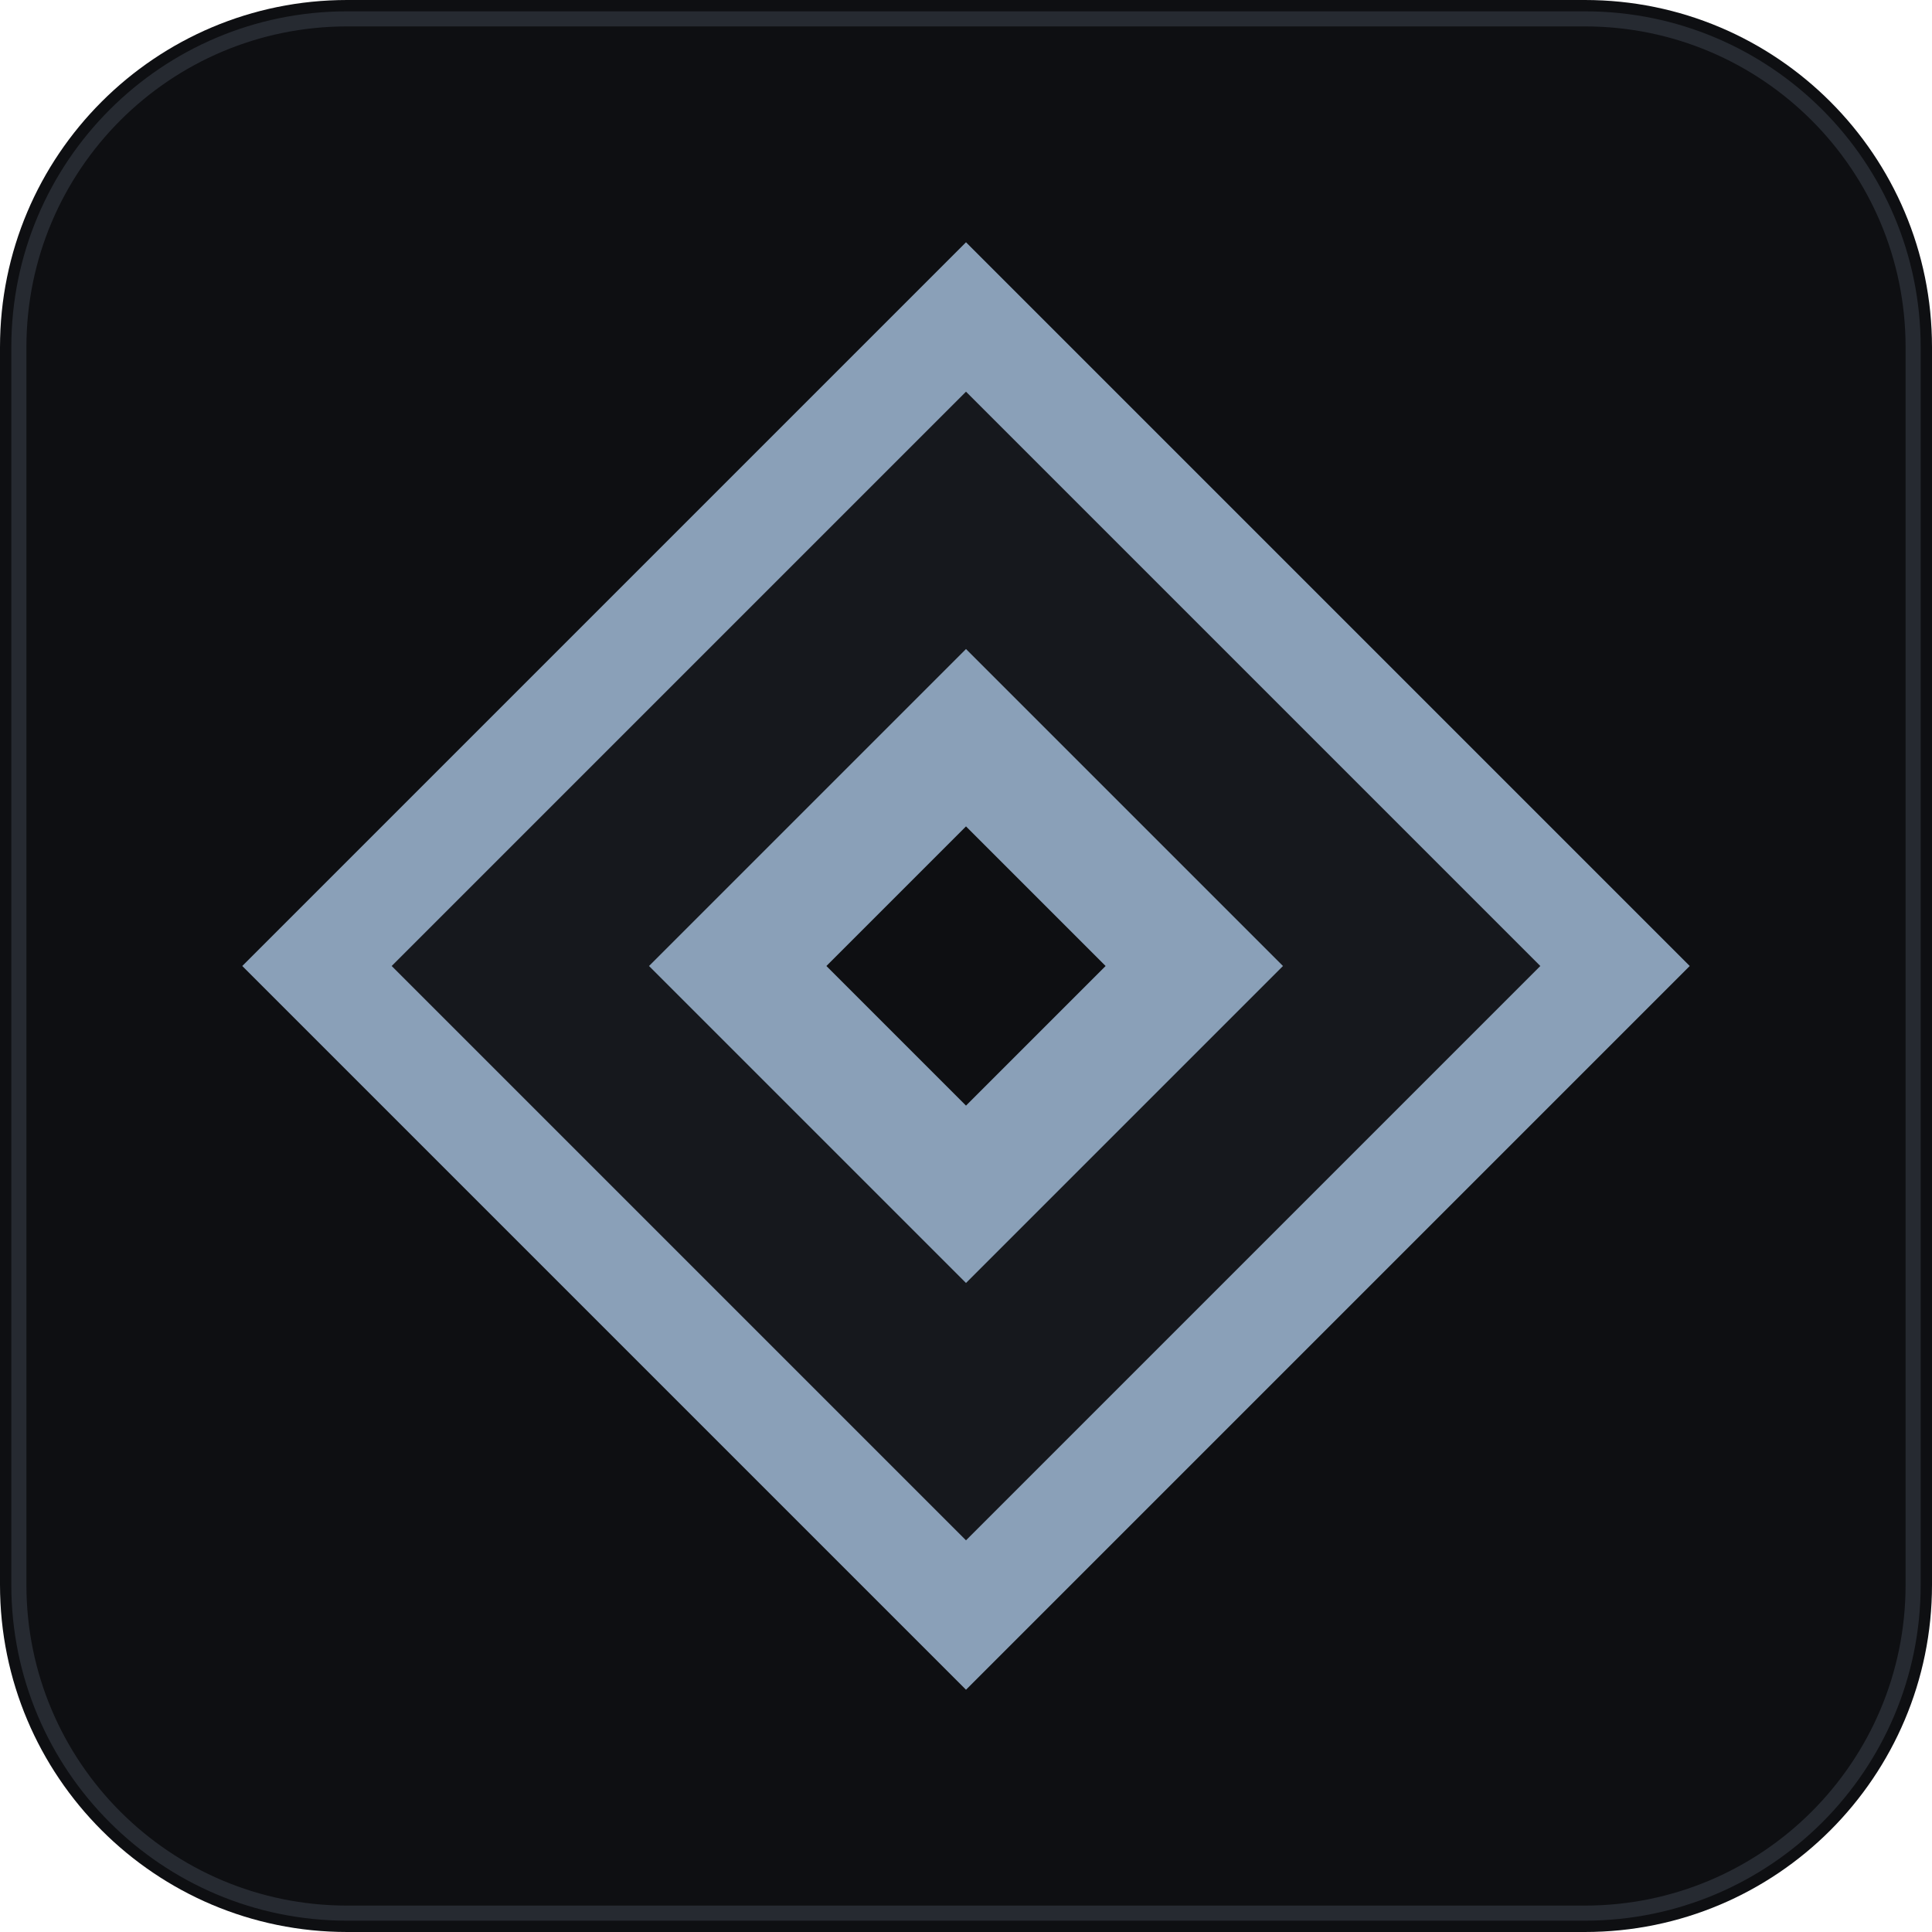
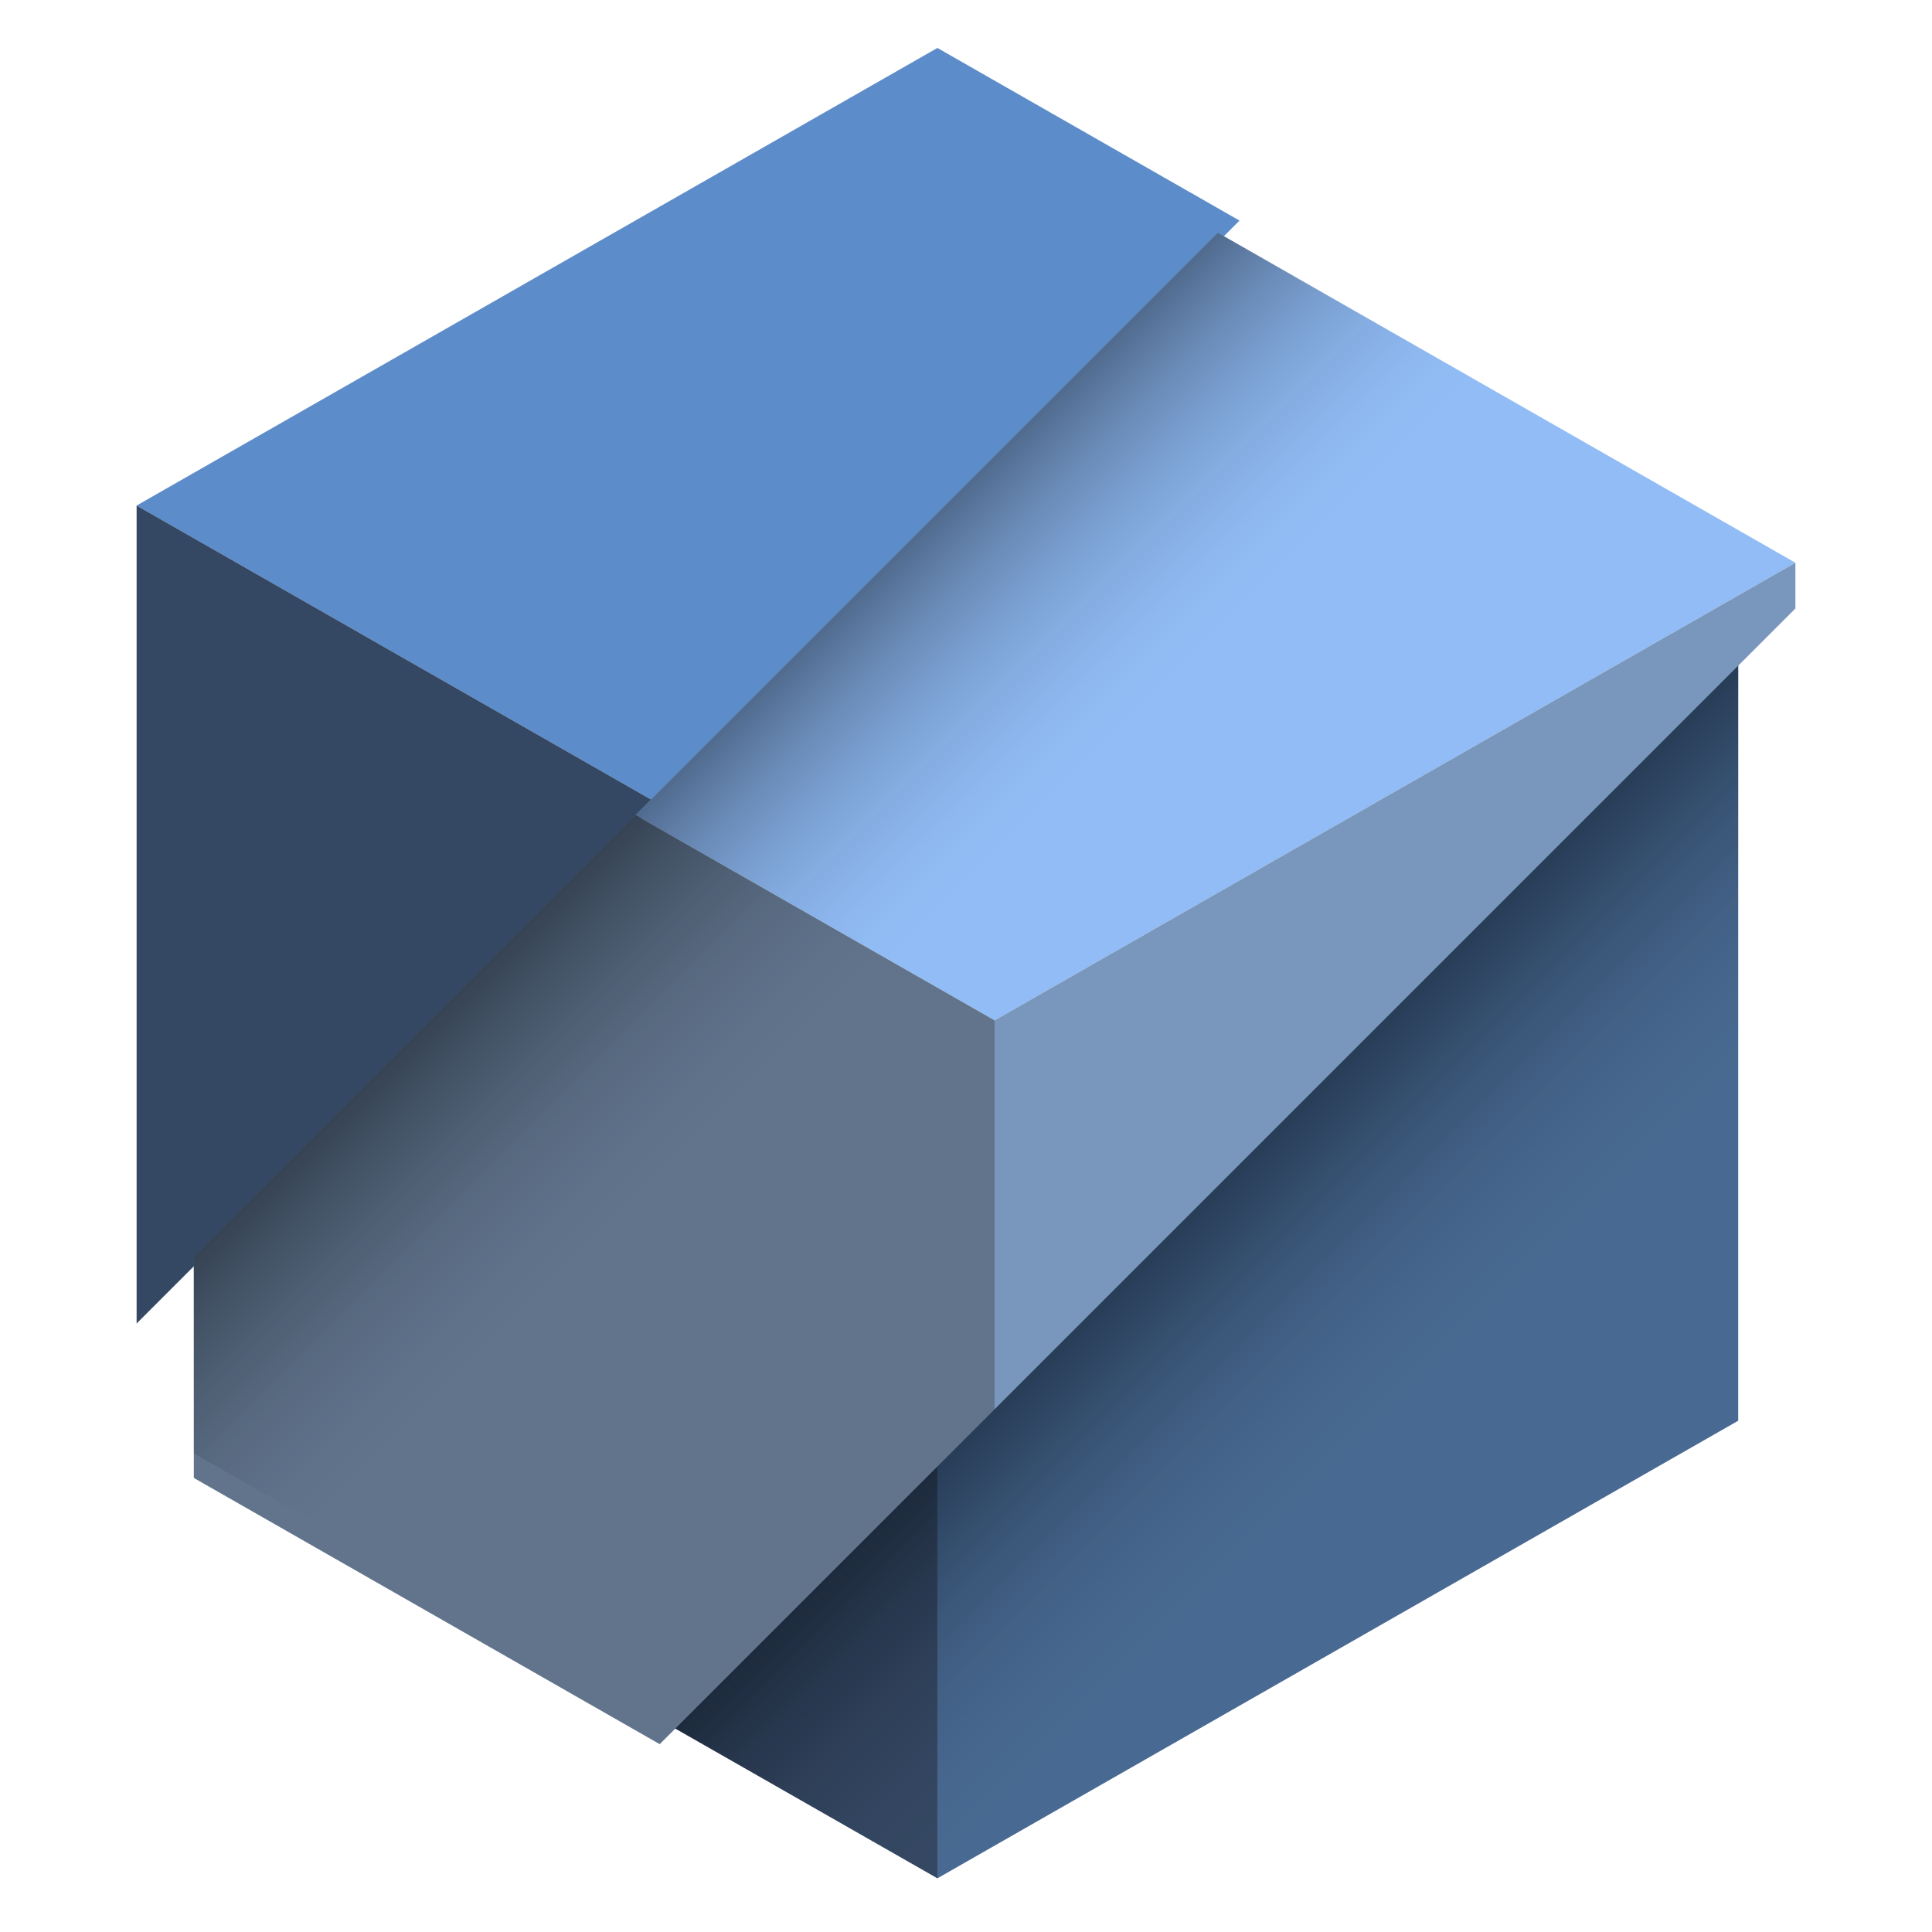
- <svg xmlns="http://www.w3.org/2000/svg" viewBox="0 0 1024 1024" width="1024" height="1024">
-   <rect width="1024" height="1024" rx="184" fill="#0e0f12" />
-   <rect x="10" y="10" width="1004" height="1004" rx="174" fill="none" stroke="#262a31" stroke-width="8" />
-   <path d="M512 168 L856 512 L512 856 L168 512 Z" fill="#16181d" stroke="#8aa0b8" stroke-width="56" />
-   <path d="M512 344 L680 512 L512 680 L344 512 Z" fill="#8aa0b8" />
-   <path d="M512 438 L586 512 L512 586 L438 512 Z" fill="#0e0f12" />
+ <svg xmlns="http://www.w3.org/2000/svg" width="202.66" height="202.66" viewBox="26.67 21.17 202.66 202.66">
+   <defs>
+     <linearGradient id="bg" x1="0" y1="0" x2="0" y2="1">
+       <stop offset="0" stop-color="#15181E" />
+       <stop offset="1" stop-color="#0B0D11" />
+     </linearGradient>
+     <clipPath id="tile">
+       <path d="M 256.00 128.00 L 255.98 148.71 L 255.91 157.28 L 255.80 163.85 L 255.65 169.38 L 255.45 174.24 L 255.21 178.63 L 254.92 182.64 L 254.59 186.36 L 254.22 189.84 L 253.80 193.12 L 253.34 196.22 L 252.83 199.15 L 252.27 201.95 L 251.68 204.63 L 251.03 207.18 L 250.34 209.63 L 249.61 211.99 L 248.82 214.24 L 247.99 216.42 L 247.12 218.51 L 246.19 220.52 L 245.22 222.46 L 244.20 224.33 L 243.13 226.13 L 242.01 227.87 L 240.84 229.54 L 239.62 231.15 L 238.34 232.70 L 237.02 234.20 L 235.63 235.63 L 234.20 237.02 L 232.70 238.34 L 231.15 239.62 L 229.54 240.84 L 227.87 242.01 L 226.13 243.13 L 224.33 244.20 L 222.46 245.22 L 220.52 246.19 L 218.51 247.12 L 216.42 247.99 L 214.24 248.82 L 211.99 249.61 L 209.63 250.34 L 207.18 251.03 L 204.63 251.68 L 201.95 252.27 L 199.15 252.83 L 196.22 253.34 L 193.12 253.80 L 189.84 254.22 L 186.36 254.59 L 182.64 254.92 L 178.63 255.21 L 174.24 255.45 L 169.38 255.65 L 163.85 255.80 L 157.28 255.91 L 148.71 255.98 L 128.00 256.00 L 107.29 255.98 L 98.72 255.91 L 92.15 255.80 L 86.62 255.65 L 81.76 255.45 L 77.37 255.21 L 73.36 254.92 L 69.64 254.59 L 66.16 254.22 L 62.88 253.80 L 59.78 253.34 L 56.85 252.83 L 54.05 252.27 L 51.37 251.68 L 48.82 251.03 L 46.37 250.34 L 44.01 249.61 L 41.76 248.82 L 39.58 247.99 L 37.49 247.12 L 35.48 246.19 L 33.54 245.22 L 31.67 244.20 L 29.87 243.13 L 28.13 242.01 L 26.46 240.84 L 24.85 239.62 L 23.30 238.34 L 21.80 237.02 L 20.37 235.63 L 18.98 234.20 L 17.66 232.70 L 16.38 231.15 L 15.16 229.54 L 13.99 227.87 L 12.87 226.13 L 11.80 224.33 L 10.78 222.46 L 9.81 220.52 L 8.88 218.51 L 8.01 216.42 L 7.18 214.24 L 6.39 211.99 L 5.66 209.63 L 4.97 207.18 L 4.32 204.63 L 3.73 201.95 L 3.17 199.15 L 2.66 196.22 L 2.20 193.12 L 1.78 189.84 L 1.41 186.36 L 1.08 182.64 L 0.79 178.63 L 0.55 174.24 L 0.35 169.38 L 0.20 163.85 L 0.09 157.28 L 0.02 148.71 L 0.00 128.00 L 0.02 107.29 L 0.09 98.72 L 0.20 92.15 L 0.35 86.62 L 0.55 81.76 L 0.79 77.37 L 1.08 73.36 L 1.41 69.64 L 1.78 66.16 L 2.20 62.88 L 2.66 59.78 L 3.17 56.85 L 3.73 54.05 L 4.32 51.37 L 4.97 48.82 L 5.66 46.37 L 6.39 44.01 L 7.18 41.76 L 8.01 39.58 L 8.88 37.49 L 9.81 35.48 L 10.78 33.54 L 11.80 31.67 L 12.87 29.87 L 13.99 28.13 L 15.16 26.46 L 16.38 24.85 L 17.66 23.30 L 18.98 21.80 L 20.37 20.37 L 21.80 18.98 L 23.30 17.66 L 24.85 16.38 L 26.46 15.16 L 28.13 13.99 L 29.87 12.87 L 31.67 11.80 L 33.54 10.78 L 35.48 9.81 L 37.49 8.88 L 39.58 8.01 L 41.76 7.18 L 44.01 6.39 L 46.37 5.66 L 48.82 4.97 L 51.37 4.32 L 54.05 3.73 L 56.85 3.17 L 59.78 2.66 L 62.88 2.20 L 66.16 1.78 L 69.64 1.41 L 73.36 1.08 L 77.37 0.79 L 81.76 0.55 L 86.62 0.35 L 92.15 0.20 L 98.72 0.09 L 107.29 0.02 L 128.00 0.00 L 148.71 0.02 L 157.28 0.09 L 163.85 0.20 L 169.38 0.35 L 174.24 0.55 L 178.63 0.79 L 182.64 1.08 L 186.36 1.41 L 189.84 1.78 L 193.12 2.20 L 196.22 2.66 L 199.15 3.17 L 201.95 3.73 L 204.63 4.32 L 207.18 4.97 L 209.63 5.66 L 211.99 6.39 L 214.24 7.18 L 216.42 8.01 L 218.51 8.88 L 220.52 9.81 L 222.46 10.78 L 224.33 11.80 L 226.13 12.87 L 227.87 13.99 L 229.54 15.16 L 231.15 16.38 L 232.70 17.66 L 234.20 18.98 L 235.63 20.37 L 237.02 21.80 L 238.34 23.30 L 239.62 24.85 L 240.84 26.46 L 242.01 28.13 L 243.13 29.87 L 244.20 31.67 L 245.22 33.54 L 246.19 35.48 L 247.12 37.49 L 247.99 39.58 L 248.82 41.76 L 249.61 44.01 L 250.34 46.37 L 251.03 48.82 L 251.68 51.37 L 252.27 54.05 L 252.83 56.85 L 253.34 59.78 L 253.80 62.88 L 254.22 66.16 L 254.59 69.64 L 254.92 73.36 L 255.21 77.37 L 255.45 81.76 L 255.65 86.62 L 255.80 92.15 L 255.91 98.72 L 255.98 107.29 Z" />
+     </clipPath>
+     <clipPath id="hex">
+       <path d="M 125.00 26.20 L 209.00 74.20 L 209.00 170.20 L 125.00 218.20 L 41.00 170.20 L 41.00 74.20 Z" />
+     </clipPath>
+     <clipPath id="C">
+       <path d="M 0 0 L 201 0 L 0 201 Z" />
+     </clipPath>
+     <clipPath id="D">
+       <path d="M 43 256 L 256 43 L 256 256 Z" />
+     </clipPath>
+     <clipPath id="E">
+       <path d="M 0 200 L 200 0 L 256 44 L 44 256 Z" />
+     </clipPath>
+     <linearGradient id="g0" gradientUnits="userSpaceOnUse" x1="100.0" y1="100.0" x2="122.0" y2="122.0">
+       <stop offset="0" stop-color="#00060F" stop-opacity="0.45" />
+       <stop offset="0.062" stop-color="#00060F" stop-opacity="0.396" />
+       <stop offset="0.125" stop-color="#00060F" stop-opacity="0.344" />
+       <stop offset="0.188" stop-color="#00060F" stop-opacity="0.297" />
+       <stop offset="0.25" stop-color="#00060F" stop-opacity="0.253" />
+       <stop offset="0.312" stop-color="#00060F" stop-opacity="0.213" />
+       <stop offset="0.375" stop-color="#00060F" stop-opacity="0.176" />
+       <stop offset="0.438" stop-color="#00060F" stop-opacity="0.142" />
+       <stop offset="0.5" stop-color="#00060F" stop-opacity="0.113" />
+       <stop offset="0.562" stop-color="#00060F" stop-opacity="0.086" />
+       <stop offset="0.625" stop-color="#00060F" stop-opacity="0.063" />
+       <stop offset="0.688" stop-color="#00060F" stop-opacity="0.044" />
+       <stop offset="0.75" stop-color="#00060F" stop-opacity="0.028" />
+       <stop offset="0.812" stop-color="#00060F" stop-opacity="0.016" />
+       <stop offset="0.875" stop-color="#00060F" stop-opacity="0.007" />
+       <stop offset="0.938" stop-color="#00060F" stop-opacity="0.002" />
+       <stop offset="1" stop-color="#00060F" stop-opacity="0" />
+     </linearGradient>
+     <linearGradient id="g1" gradientUnits="userSpaceOnUse" x1="150.0" y1="150.0" x2="172.0" y2="172.0">
+       <stop offset="0" stop-color="#00060F" stop-opacity="0.45" />
+       <stop offset="0.062" stop-color="#00060F" stop-opacity="0.396" />
+       <stop offset="0.125" stop-color="#00060F" stop-opacity="0.344" />
+       <stop offset="0.188" stop-color="#00060F" stop-opacity="0.297" />
+       <stop offset="0.25" stop-color="#00060F" stop-opacity="0.253" />
+       <stop offset="0.312" stop-color="#00060F" stop-opacity="0.213" />
+       <stop offset="0.375" stop-color="#00060F" stop-opacity="0.176" />
+       <stop offset="0.438" stop-color="#00060F" stop-opacity="0.142" />
+       <stop offset="0.5" stop-color="#00060F" stop-opacity="0.113" />
+       <stop offset="0.562" stop-color="#00060F" stop-opacity="0.086" />
+       <stop offset="0.625" stop-color="#00060F" stop-opacity="0.063" />
+       <stop offset="0.688" stop-color="#00060F" stop-opacity="0.044" />
+       <stop offset="0.75" stop-color="#00060F" stop-opacity="0.028" />
+       <stop offset="0.812" stop-color="#00060F" stop-opacity="0.016" />
+       <stop offset="0.875" stop-color="#00060F" stop-opacity="0.007" />
+       <stop offset="0.938" stop-color="#00060F" stop-opacity="0.002" />
+       <stop offset="1" stop-color="#00060F" stop-opacity="0" />
+     </linearGradient>
+     <clipPath id="h0">
+       <path d="M -56 256 L 256 -56 L 256 256 Z" />
+     </clipPath>
+     <clipPath id="h1">
+       <path d="M 44 256 L 256 44 L 256 256 Z" />
+     </clipPath>
+     <clipPath id="hex6">
+       <path transform="translate(6,6)" d="M 125.00 26.20 L 209.00 74.20 L 209.00 170.20 L 125.00 218.20 L 41.00 170.20 L 41.00 74.20 Z" />
+     </clipPath>
+   </defs>
+   <g clip-path="url(#tile)">
+     <g clip-path="url(#C)">
+       <path d="M 125.00 26.20 L 209.00 74.20 L 125.00 122.20 L 41.00 74.20 Z" fill="#5C8CC9" />
+       <path d="M 41.00 74.20 L 125.00 122.20 L 125.00 218.20 L 41.00 170.20 Z" fill="#354863" />
+       <path d="M 209.00 74.20 L 125.00 122.20 L 125.00 218.20 L 209.00 170.20 Z" fill="#486991" />
+     </g>
+     <g clip-path="url(#D)">
+       <path d="M 125.00 26.20 L 209.00 74.20 L 125.00 122.20 L 41.00 74.20 Z" fill="#5C8CC9" />
+       <path d="M 41.00 74.20 L 125.00 122.20 L 125.00 218.20 L 41.00 170.20 Z" fill="#354863" />
+       <path d="M 209.00 74.20 L 125.00 122.20 L 125.00 218.20 L 209.00 170.20 Z" fill="#486991" />
+     </g>
+     <g clip-path="url(#E)">
+       <g transform="translate(6,6)">
+         <path d="M 125.00 26.20 L 209.00 74.20 L 125.00 122.20 L 41.00 74.20 Z" fill="#91BCF5" />
+         <path d="M 41.00 74.20 L 125.00 122.20 L 125.00 218.20 L 41.00 170.20 Z" fill="#61748C" />
+         <path d="M 209.00 74.20 L 125.00 122.20 L 125.00 218.20 L 209.00 170.20 Z" fill="#7997BC" />
+       </g>
+     </g>
+     <g clip-path="url(#hex)">
+       <g clip-path="url(#hex6)">
+         <g clip-path="url(#h0)">
+           <line x1="-56" y1="256" x2="256" y2="-56" stroke="url(#g0)" stroke-width="88" />
+         </g>
+       </g>
+       <g clip-path="url(#h1)">
+         <line x1="44" y1="256" x2="256" y2="44" stroke="url(#g1)" stroke-width="88" />
+       </g>
+     </g>
+   </g>
</svg>
